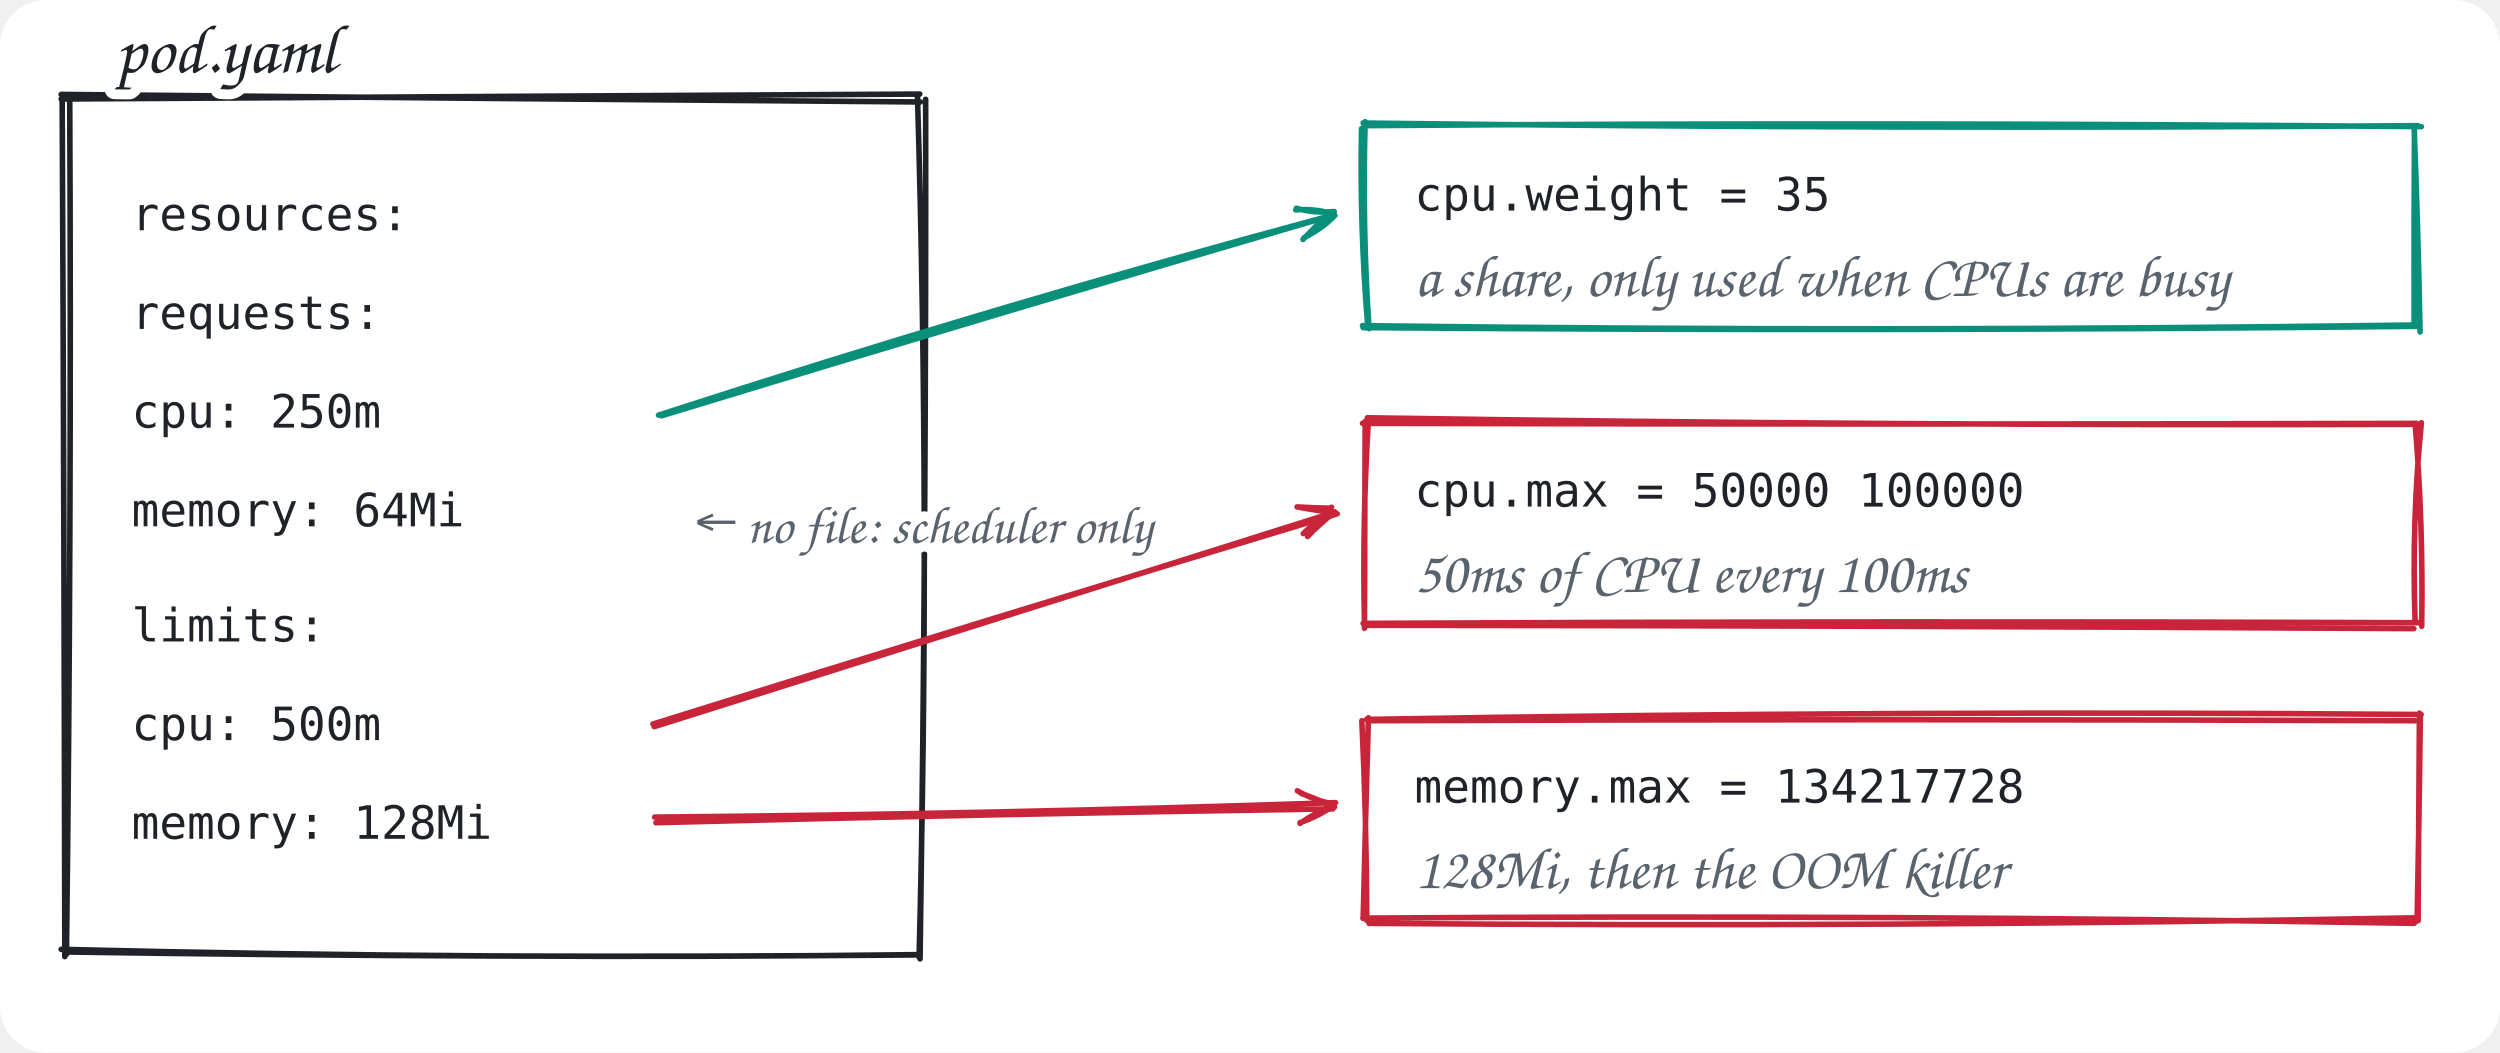
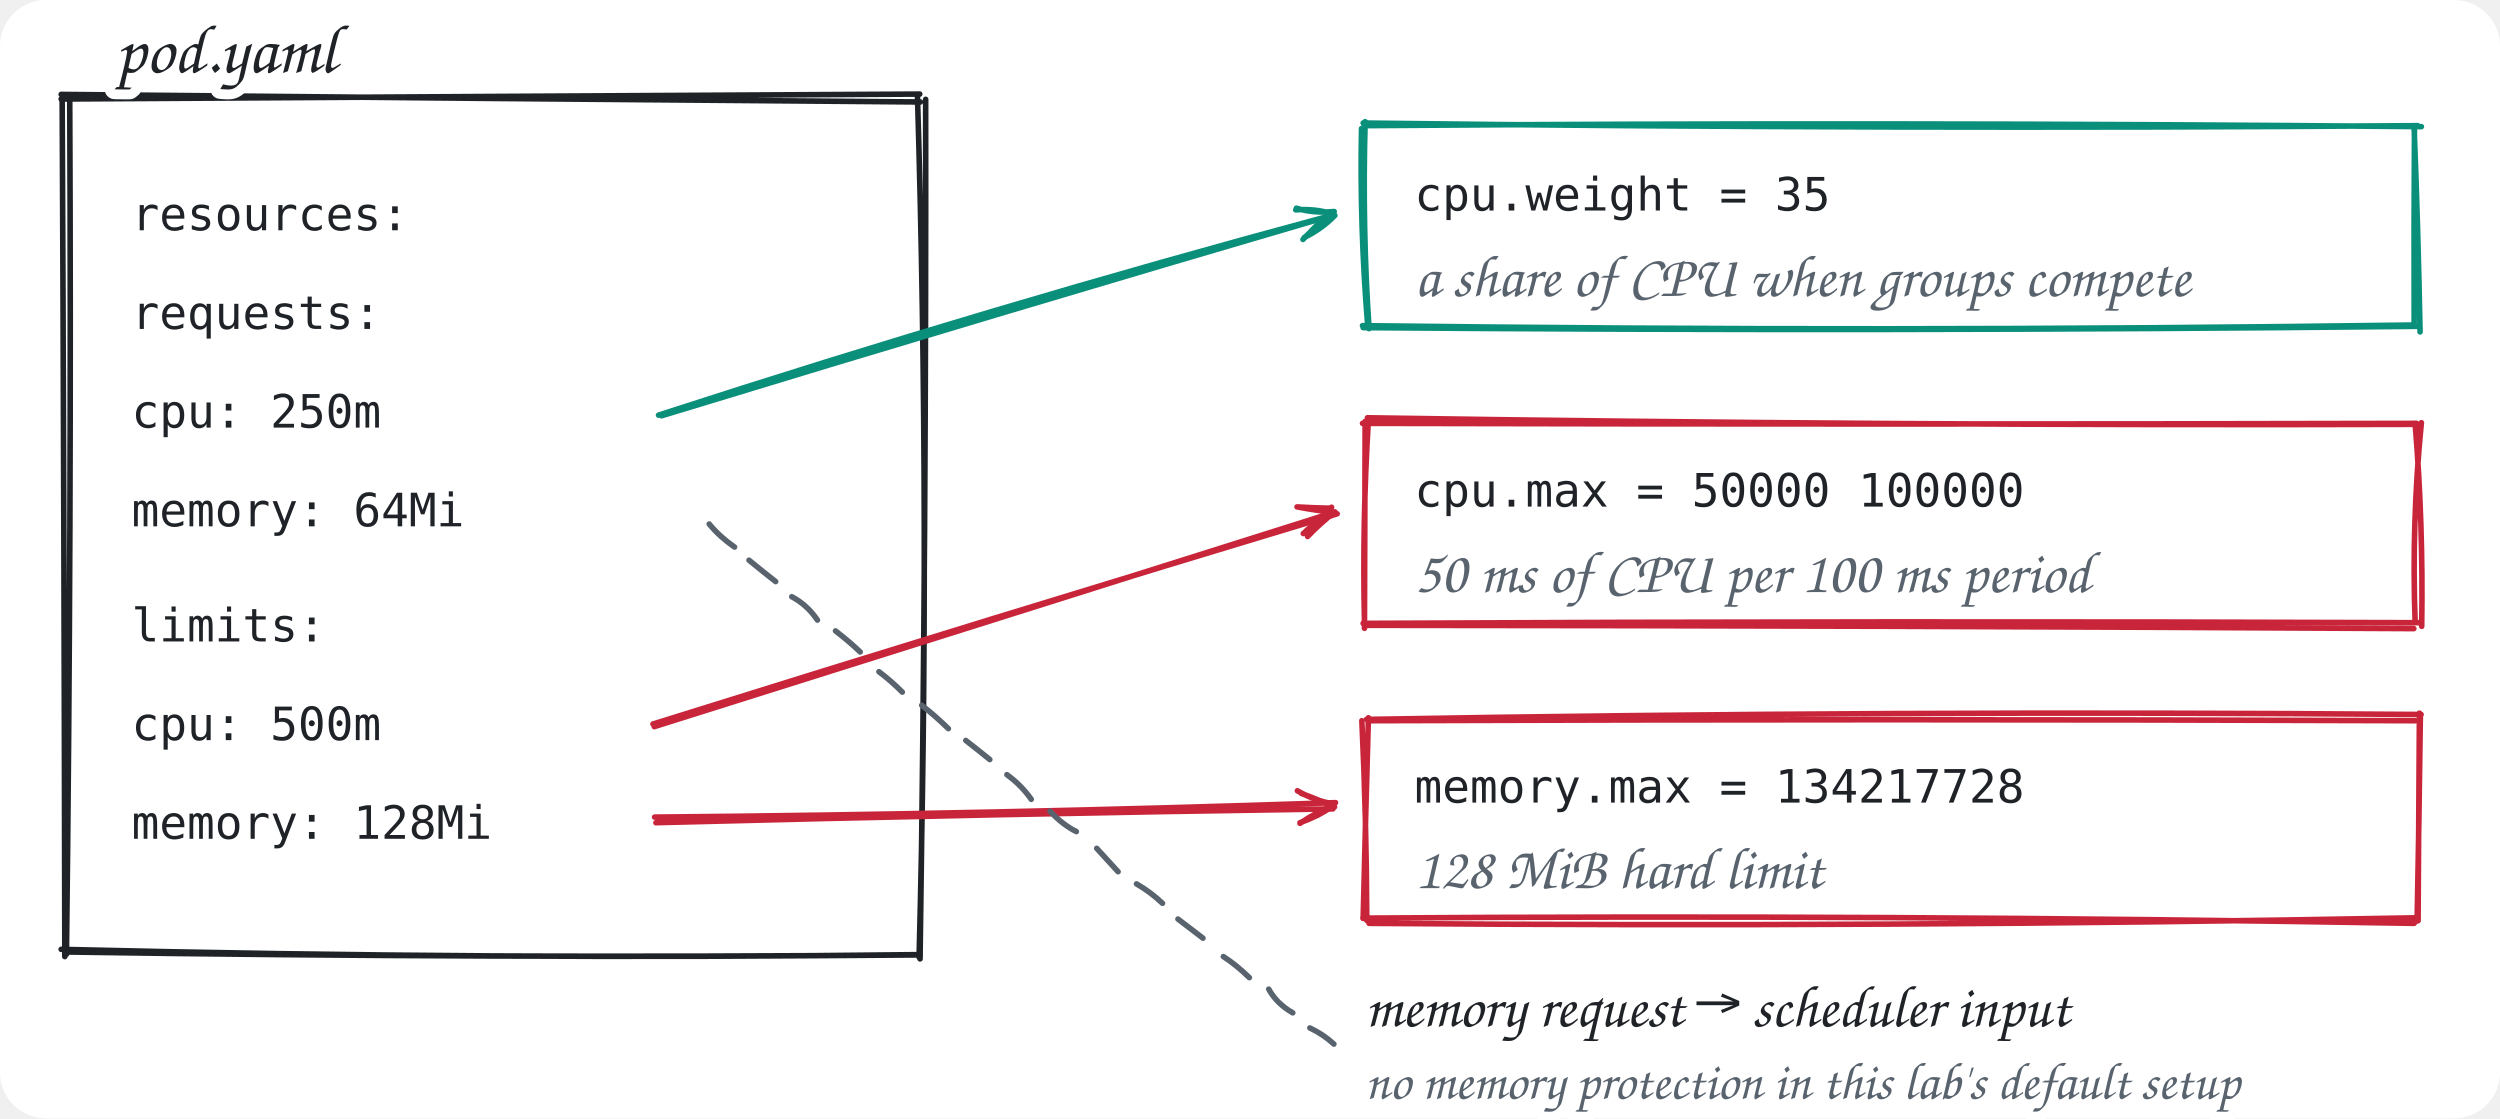
- <svg xmlns="http://www.w3.org/2000/svg" viewBox="0 0 760 320" role="img" aria-label="Requests and limits turn into cgroup files">
+ <svg xmlns="http://www.w3.org/2000/svg" viewBox="0 0 760 340" role="img" aria-label="Requests and limits turn into cgroup files">
  <rect width="100%" height="100%" rx="14" fill="#ffffff" />
  <style>path.s{fill:none;stroke-width:1.7;stroke-linecap:round;stroke-linejoin:round}path.h{fill:none;stroke-width:1.3;stroke-linecap:round;opacity:.38}
text{font-family:'Bradley Hand','Segoe Print','Comic Sans MS',cursive;font-size:21px;paint-order:stroke fill;stroke-width:6px;stroke-linejoin:round}text.big{font-size:25px;font-weight:700}text.code{font-family:ui-monospace,SFMono-Regular,Menlo,Consolas,monospace;font-size:14px}path.s{stroke:#1f2328}text{fill:#1f2328;stroke:#ffffff}text.m{fill:#59636e}path.a{stroke:#0a8f7a}text.a{fill:#0a8f7a}.f.a{fill:#0a8f7a}path.b{stroke:#4455e0}text.b{fill:#4455e0}.f.b{fill:#4455e0}path.r{stroke:#c9253a}text.r{fill:#c9253a}.f.r{fill:#c9253a}path.y{stroke:#9a6400}text.y{fill:#9a6400}.f.y{fill:#9a6400}path.g{stroke:#17803d}text.g{fill:#17803d}.f.g{fill:#17803d}path.m,path.m2{stroke:#59636e}.f{stroke:none}</style>
  <path class="s" d="M18.6 30.1Q149.6 29.3 279.6 28.6M18.6 28.7Q149.4 30.0 279.8 31.0" />
  <path class="s" d="M281.4 30.2Q281.6 160.2 279.7 291.5M278.9 28.8Q282.8 159.7 279.4 291.0" />
  <path class="s" d="M279.6 290.2Q150.1 291.8 18.6 288.6M279.4 290.3Q150.2 291.4 19.9 289.4" />
  <path class="s" d="M20.2 290.1Q21.8 159.7 21.2 30.7M19.7 290.8Q19.5 159.5 18.9 30.0" />
  <text x="35" y="22" text-anchor="start" style="font-size:21px">pod.yaml</text>
  <text x="40" y="70" text-anchor="start" class="code">resources:</text>
  <text x="40" y="100" text-anchor="start" class="code">  requests:</text>
  <text x="40" y="130" text-anchor="start" class="code">    cpu: 250m</text>
  <text x="40" y="160" text-anchor="start" class="code">    memory: 64Mi</text>
  <text x="40" y="195" text-anchor="start" class="code">  limits:</text>
  <text x="40" y="225" text-anchor="start" class="code">    cpu: 500m</text>
  <text x="40" y="255" text-anchor="start" class="code">    memory: 128Mi</text>
  <path class="s a" d="M200.2 126.2Q302.1 93.1 404.4 65.6M201.1 126.4Q302.7 95.4 404.9 65.5" />
  <path class="s a" d="M405.8 65.5Q401.8 69.6 396.5 72.2M404.5 64.4Q400.3 68.4 396.1 72.8" />
  <path class="s a" d="M405.6 64.3Q399.3 64.9 394.1 63.3M404.6 64.9Q399.9 63.4 393.9 63.8" />
  <path class="s a" d="M414.4 37.4Q574.7 39.4 735.0 38.2M414.7 38.2Q574.5 37.0 736.1 38.5" />
  <path class="s a" d="M733.9 39.0Q735.1 69.2 735.7 100.9M734.0 38.3Q733.8 68.9 733.9 99.0" />
  <path class="s a" d="M733.9 98.8Q574.7 101.0 414.2 99.0M735.3 99.2Q574.5 100.9 414.4 99.6" />
  <path class="s a" d="M416.2 99.9Q414.1 69.3 415.0 37.0M415.8 99.2Q413.3 68.8 413.9 39.1" />
  <text x="430" y="64" text-anchor="start" class="code">cpu.weight = 35</text>
-   <text x="430" y="90" text-anchor="start" class="m" style="font-size:18px">a share, only used when CPUs are busy</text>
+   <text x="430" y="90" text-anchor="start" class="m" style="font-size:18px">a share of CPU when groups compete</text>
  <path class="s r" d="M198.5 220.1Q302.1 187.7 406.5 156.2M198.9 220.9Q302.5 188.3 405.1 155.9" />
  <path class="s r" d="M405.8 155.6Q401.1 159.3 397.5 163.1M404.8 154.2Q400.4 158.4 396.2 162.2" />
  <path class="s r" d="M404.9 155.7Q399.6 155.1 394.9 154.2M404.5 154.5Q399.3 154.4 394.3 154.1" />
  <path class="s r" d="M415.7 127.0Q575.0 129.5 735.4 129.0M414.2 128.7Q575.2 129.1 734.6 128.7" />
  <path class="s r" d="M736.1 128.5Q733.1 158.9 734.2 189.1M734.2 128.8Q736.7 159.3 736.2 190.4" />
  <path class="s r" d="M733.8 191.1Q575.0 190.2 415.4 190.1M735.8 189.3Q574.9 188.7 414.4 189.5" />
  <path class="s r" d="M414.8 189.1Q414.1 158.8 416.0 127.6M414.8 191.0Q414.9 159.4 415.0 128.1" />
  <text x="430" y="154" text-anchor="start" class="code">cpu.max = 50000 100000</text>
-   <text x="430" y="180" text-anchor="start" class="m" style="font-size:18px">50ms of CPU every 100ms</text>
+   <text x="430" y="180" text-anchor="start" class="m" style="font-size:18px">50 ms of CPU per 100 ms period</text>
  <path class="s r" d="M199.0 248.4Q301.9 247.5 406.0 244.0M199.4 250.1Q302.8 247.4 405.2 245.9" />
  <path class="s r" d="M404.6 245.4Q400.6 248.2 395.2 250.1M405.2 245.0Q400.1 246.9 395.2 250.3" />
  <path class="s r" d="M405.7 245.3Q400.0 242.8 395.6 241.2M405.5 244.4Q399.8 243.5 394.4 240.4" />
  <path class="s r" d="M415.4 218.7Q574.8 215.9 736.0 217.2M415.9 219.1Q575.2 218.5 734.3 219.1" />
  <path class="s r" d="M735.8 217.2Q735.4 249.5 734.8 280.0M735.5 216.8Q735.3 248.8 735.1 279.9" />
  <path class="s r" d="M735.0 279.0Q574.8 282.0 416.2 280.7M733.9 280.7Q574.6 278.0 414.4 279.1" />
  <path class="s r" d="M414.4 279.2Q415.1 249.3 416.0 218.2M415.5 279.8Q415.4 248.6 414.0 219.1" />
  <text x="430" y="244" text-anchor="start" class="code">memory.max = 134217728</text>
-   <text x="430" y="270" text-anchor="start" class="m" style="font-size:18px">128Mi, then the OOM killer</text>
-   <text x="212" y="165" text-anchor="start" class="m" style="font-size:16px">← no file: scheduler only</text>
+   <text x="430" y="270" text-anchor="start" class="m" style="font-size:18px">128 MiB hard limit</text>
+   <path class="s m2" d="M215.6 159.3Q218.8 163.2 223.3 166.3" />
+   <path class="s m2" d="M227.7 170.3Q232.2 174.0 235.8 176.8" />
+   <path class="s m2" d="M240.7 181.4Q245.4 183.9 248.5 188.5" />
+   <path class="s m2" d="M254.0 191.8Q258.4 195.2 261.5 198.2" />
+   <path class="s m2" d="M267.2 204.2Q270.8 206.9 274.3 210.4" />
+   <path class="s m2" d="M280.2 214.4Q284.3 217.6 288.3 221.5" />
+   <path class="s m2" d="M293.6 225.1Q297.7 228.3 300.9 230.9" />
+   <path class="s m2" d="M306.1 235.5Q310.6 238.8 313.5 243.0" />
+   <path class="s m2" d="M319.2 246.6Q323.0 250.7 327.2 252.8" />
+   <path class="s m2" d="M333.4 257.9Q336.4 261.2 339.9 265.0" />
+   <path class="s m2" d="M345.5 268.7Q349.8 271.2 353.4 274.6" />
+   <path class="s m2" d="M358.1 279.4Q362.3 282.6 365.7 285.2" />
+   <path class="s m2" d="M371.9 290.8Q375.8 293.3 379.8 297.2" />
+   <path class="s m2" d="M385.7 300.7Q388.1 305.1 393.0 307.9" />
+   <path class="s m2" d="M398.2 312.5Q402.4 314.5 405.5 317.4" />
+   <text x="415" y="312" text-anchor="start" style="font-size:18px">memory request → scheduler input</text>
+   <text x="415" y="334" text-anchor="start" class="m" style="font-size:16px">no memory protection in this lab's default setup</text>
</svg>
